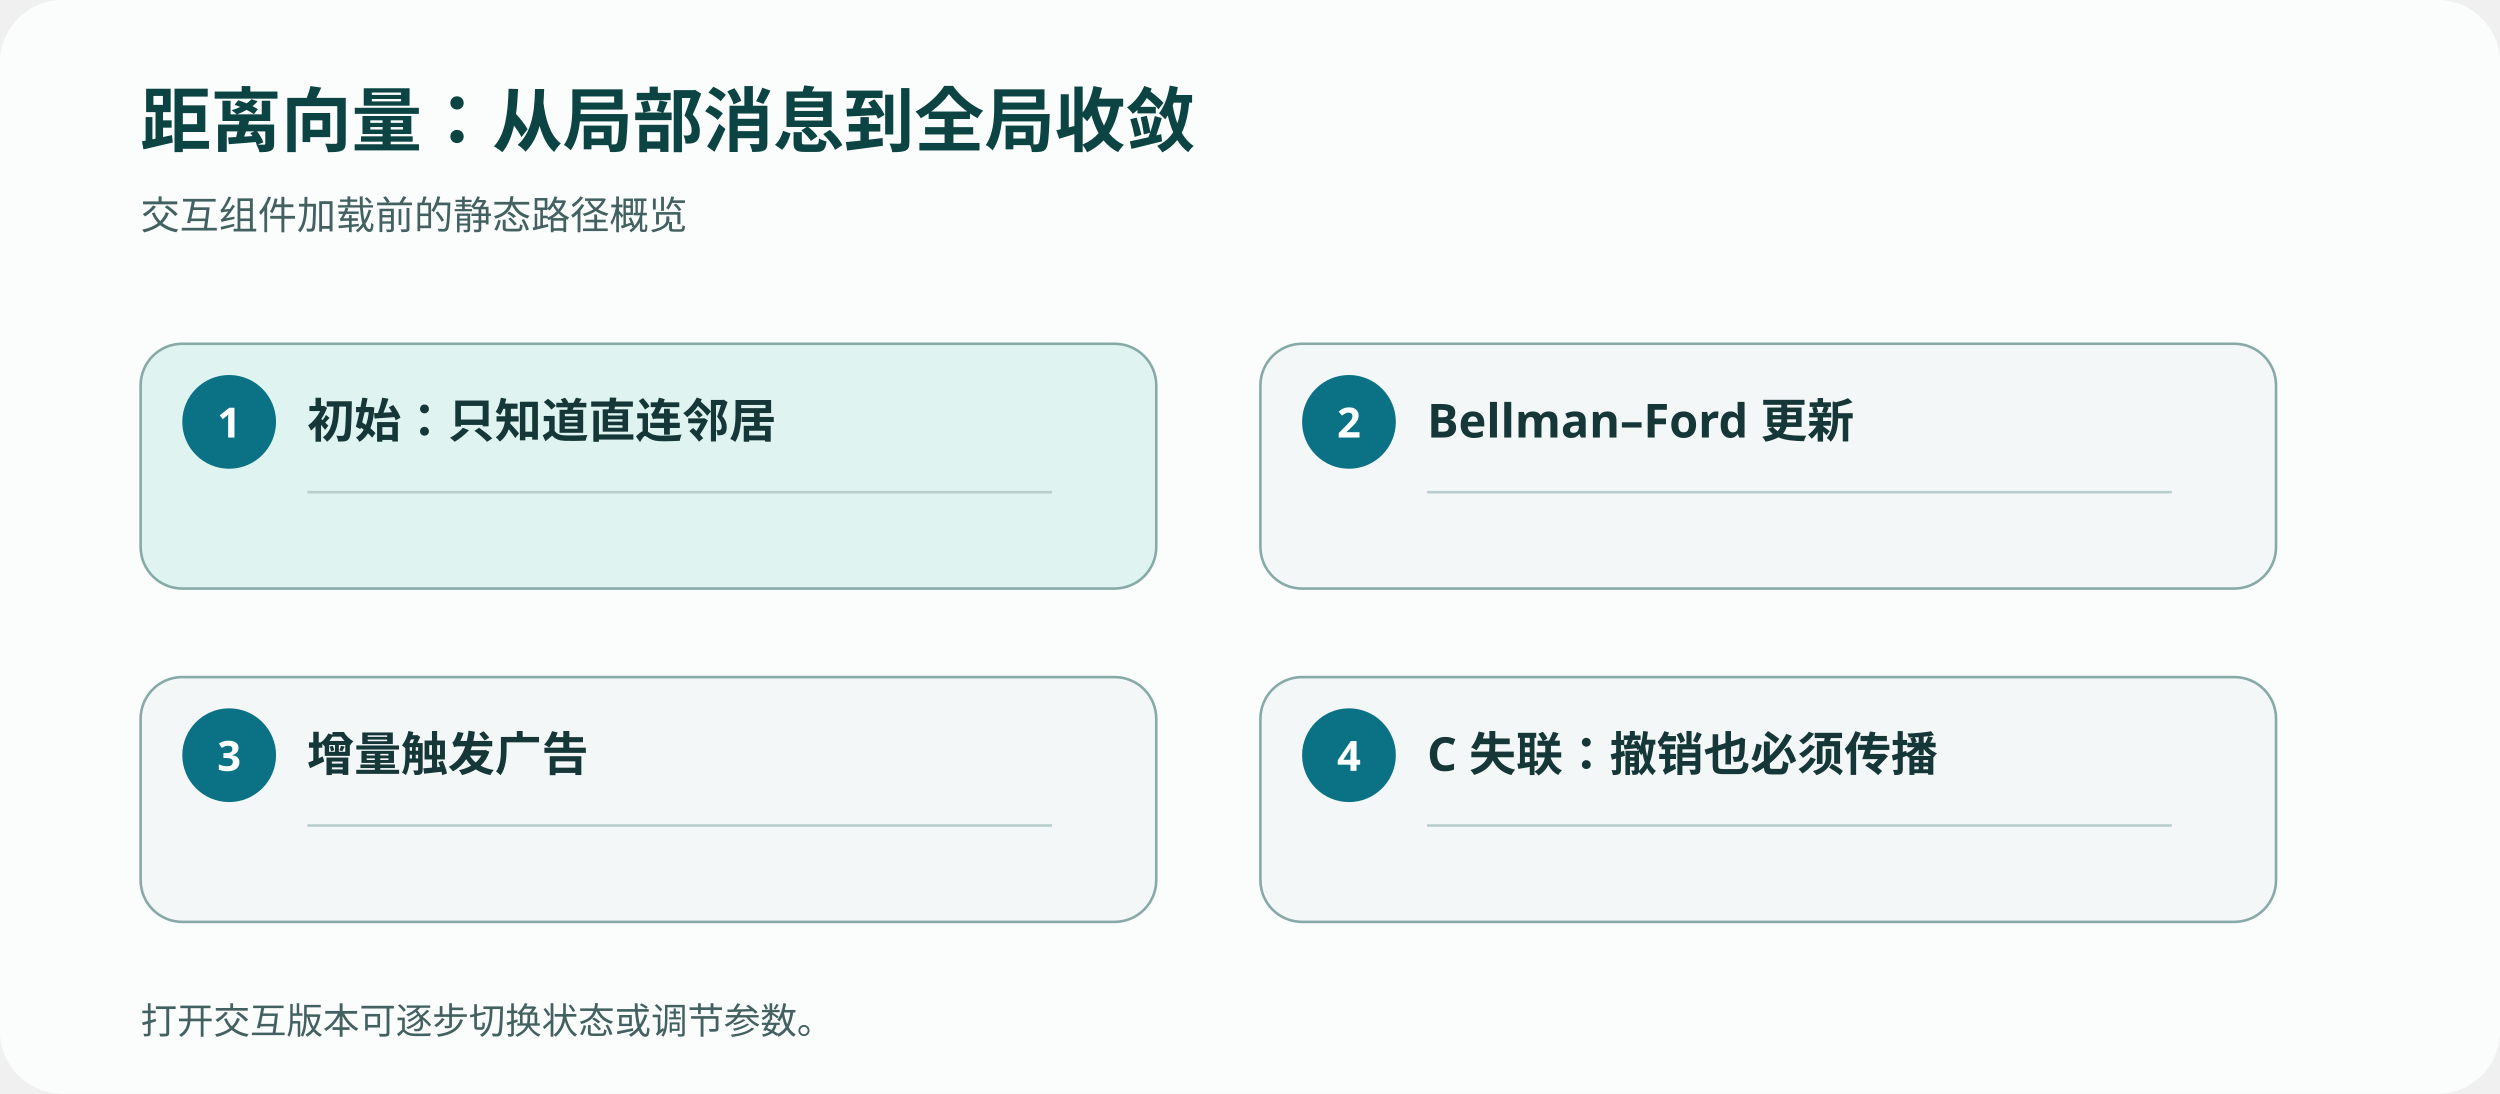
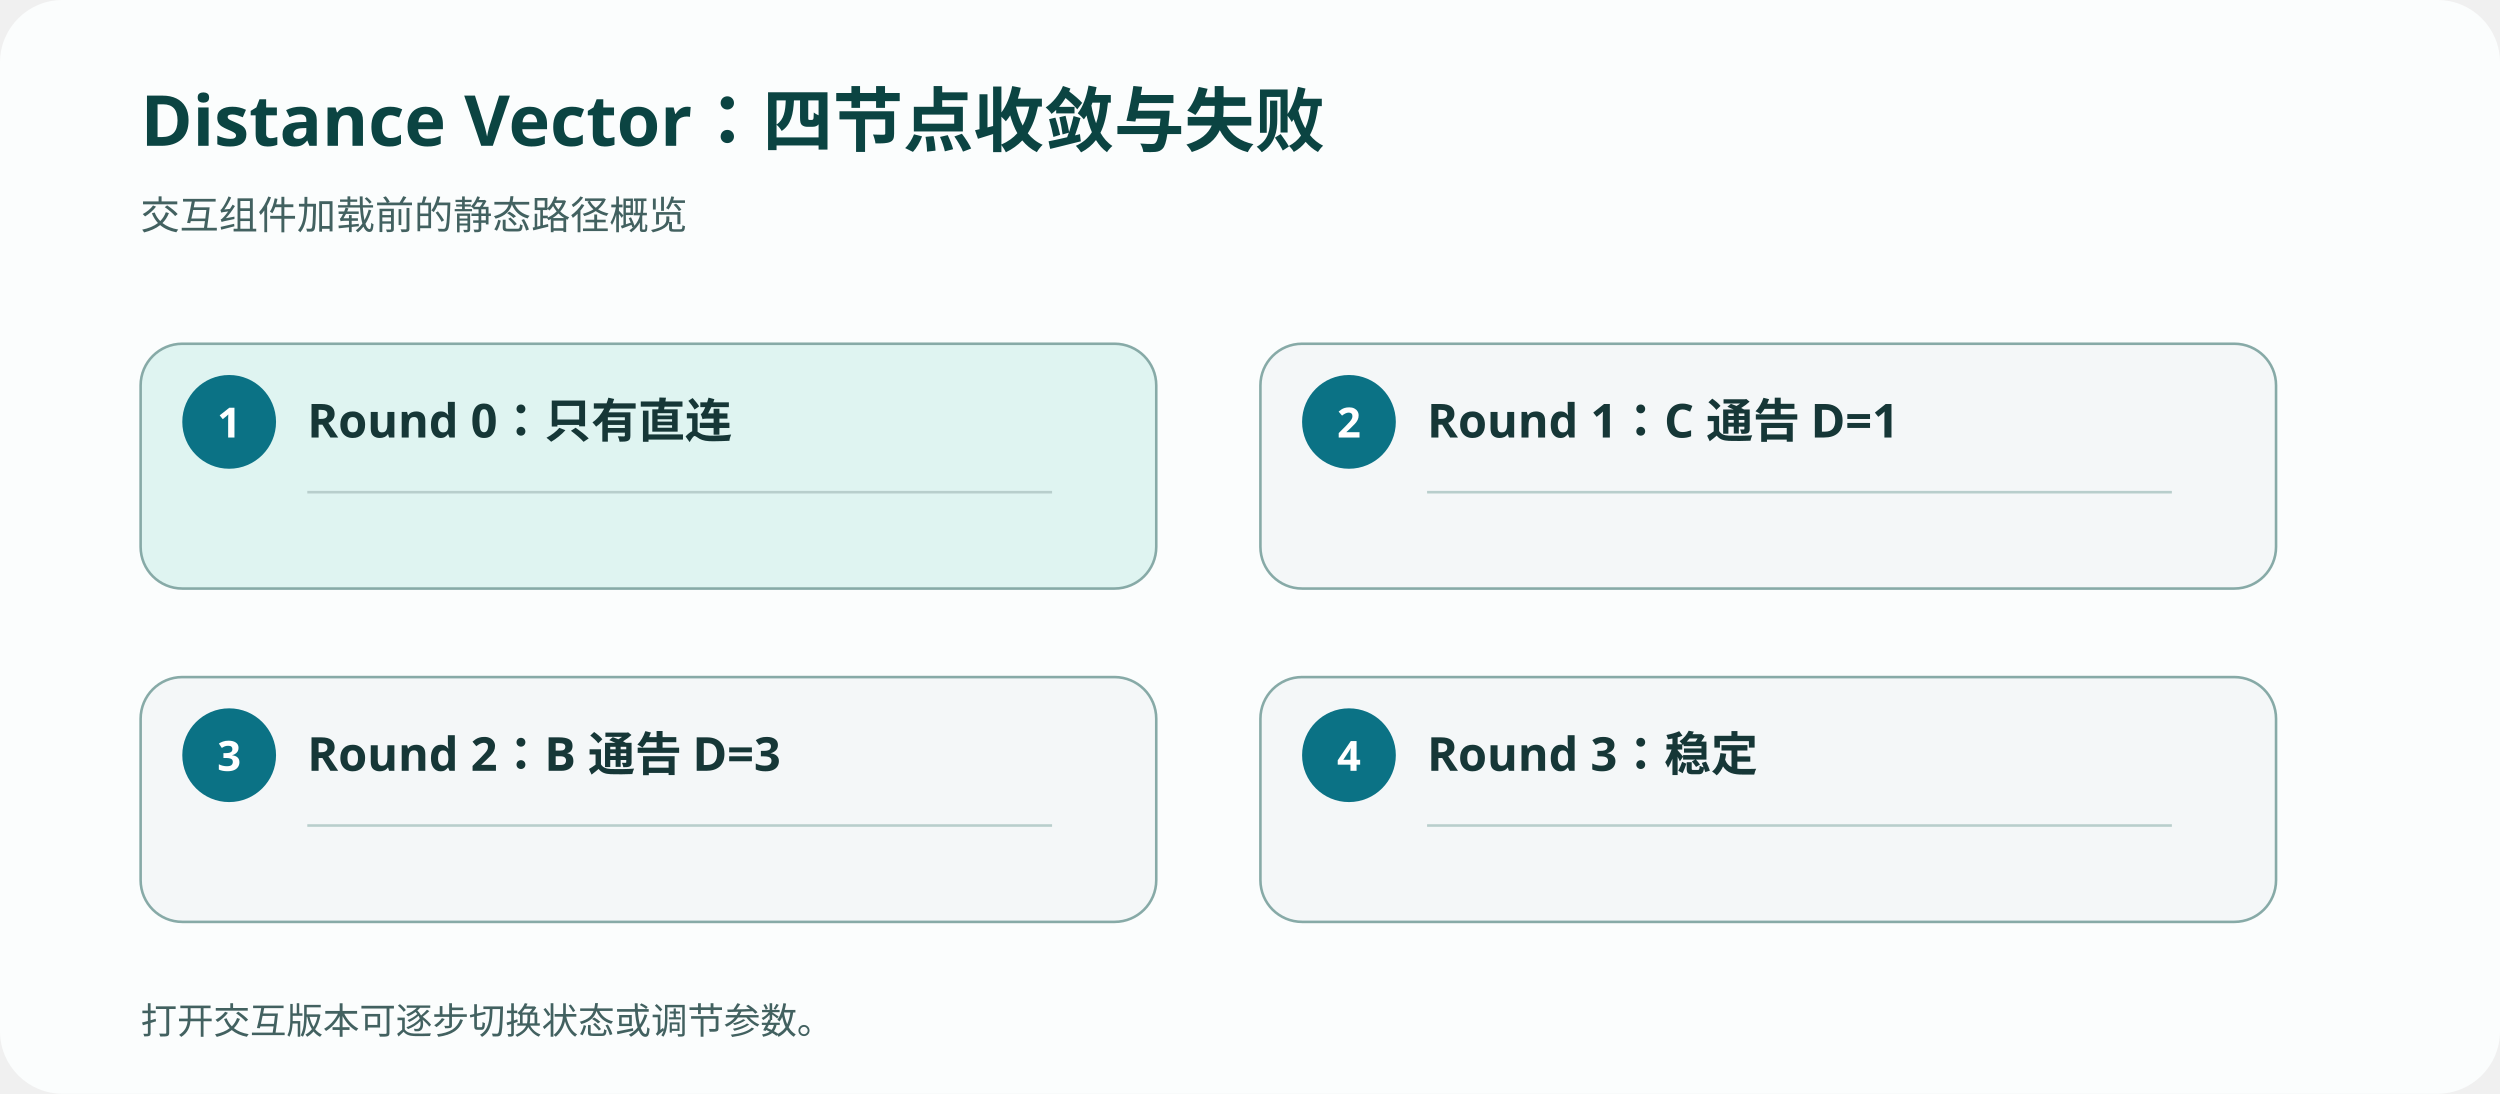
<svg xmlns="http://www.w3.org/2000/svg" width="960" height="420" viewBox="0 0 960 420" role="img" aria-labelledby="title desc">
  <rect width="960" height="420" rx="24" fill="#fbfdfd" />
-   <text x="54" y="56" fill="#0b4442" font-family="system-ui,sans-serif" font-size="27" font-weight="750">距离向量：从局部消息到全局收敛</text>
+   <text x="54" y="56" fill="#0b4442" font-family="system-ui,sans-serif" font-size="27" font-weight="750">Distance Vector：四节点收敛与失败</text>
  <text x="54" y="88" fill="#426160" font-family="system-ui,sans-serif" font-size="15">交互组件加载前的静态路径概览</text>
  <g font-family="system-ui,sans-serif">
    <g transform="translate(54 132)">
      <rect width="390" height="94" rx="16" fill="#dff4f1" stroke="#87aaa7" />
      <circle cx="34" cy="30" r="18" fill="#0b7285" />
      <text x="34" y="36" text-anchor="middle" fill="white" font-size="16" font-weight="700">1</text>
-       <text x="64" y="36" fill="#163737" font-size="18" font-weight="650">初始：只知道直连邻居</text>
+       <text x="64" y="36" fill="#163737" font-size="18" font-weight="650">Round 0：只有直连</text>
      <path d="M64 57 H350" stroke="#b8cecc" />
    </g>
    <g transform="translate(484 132)">
      <rect width="390" height="94" rx="16" fill="#f4f7f8" stroke="#87aaa7" />
      <circle cx="34" cy="30" r="18" fill="#0b7285" />
      <text x="34" y="36" text-anchor="middle" fill="white" font-size="16" font-weight="700">2</text>
-       <text x="64" y="36" fill="#163737" font-size="18" font-weight="650">Bellman–Ford 更新</text>
+       <text x="64" y="36" fill="#163737" font-size="18" font-weight="650">Round 1：C 通告 D=1</text>
      <path d="M64 57 H350" stroke="#b8cecc" />
    </g>
    <g transform="translate(54 260)">
      <rect width="390" height="94" rx="16" fill="#f4f7f8" stroke="#87aaa7" />
      <circle cx="34" cy="30" r="18" fill="#0b7285" />
      <text x="34" y="36" text-anchor="middle" fill="white" font-size="16" font-weight="700">3</text>
-       <text x="64" y="36" fill="#163737" font-size="18" font-weight="650">增量触发广告</text>
+       <text x="64" y="36" fill="#163737" font-size="18" font-weight="650">Round 2：B 通告 D=3</text>
      <path d="M64 57 H350" stroke="#b8cecc" />
    </g>
    <g transform="translate(484 260)">
      <rect width="390" height="94" rx="16" fill="#f4f7f8" stroke="#87aaa7" />
      <circle cx="34" cy="30" r="18" fill="#0b7285" />
      <text x="34" y="36" text-anchor="middle" fill="white" font-size="16" font-weight="700">4</text>
-       <text x="64" y="36" fill="#163737" font-size="18" font-weight="650">C 失联：撤销也必须传播</text>
+       <text x="64" y="36" fill="#163737" font-size="18" font-weight="650">Round 3：稳定</text>
      <path d="M64 57 H350" stroke="#b8cecc" />
    </g>
  </g>
  <text x="54" y="397" fill="#426160" font-family="system-ui,sans-serif" font-size="14">打开交互版本可逐步切换状态或调节参数。</text>
</svg>
